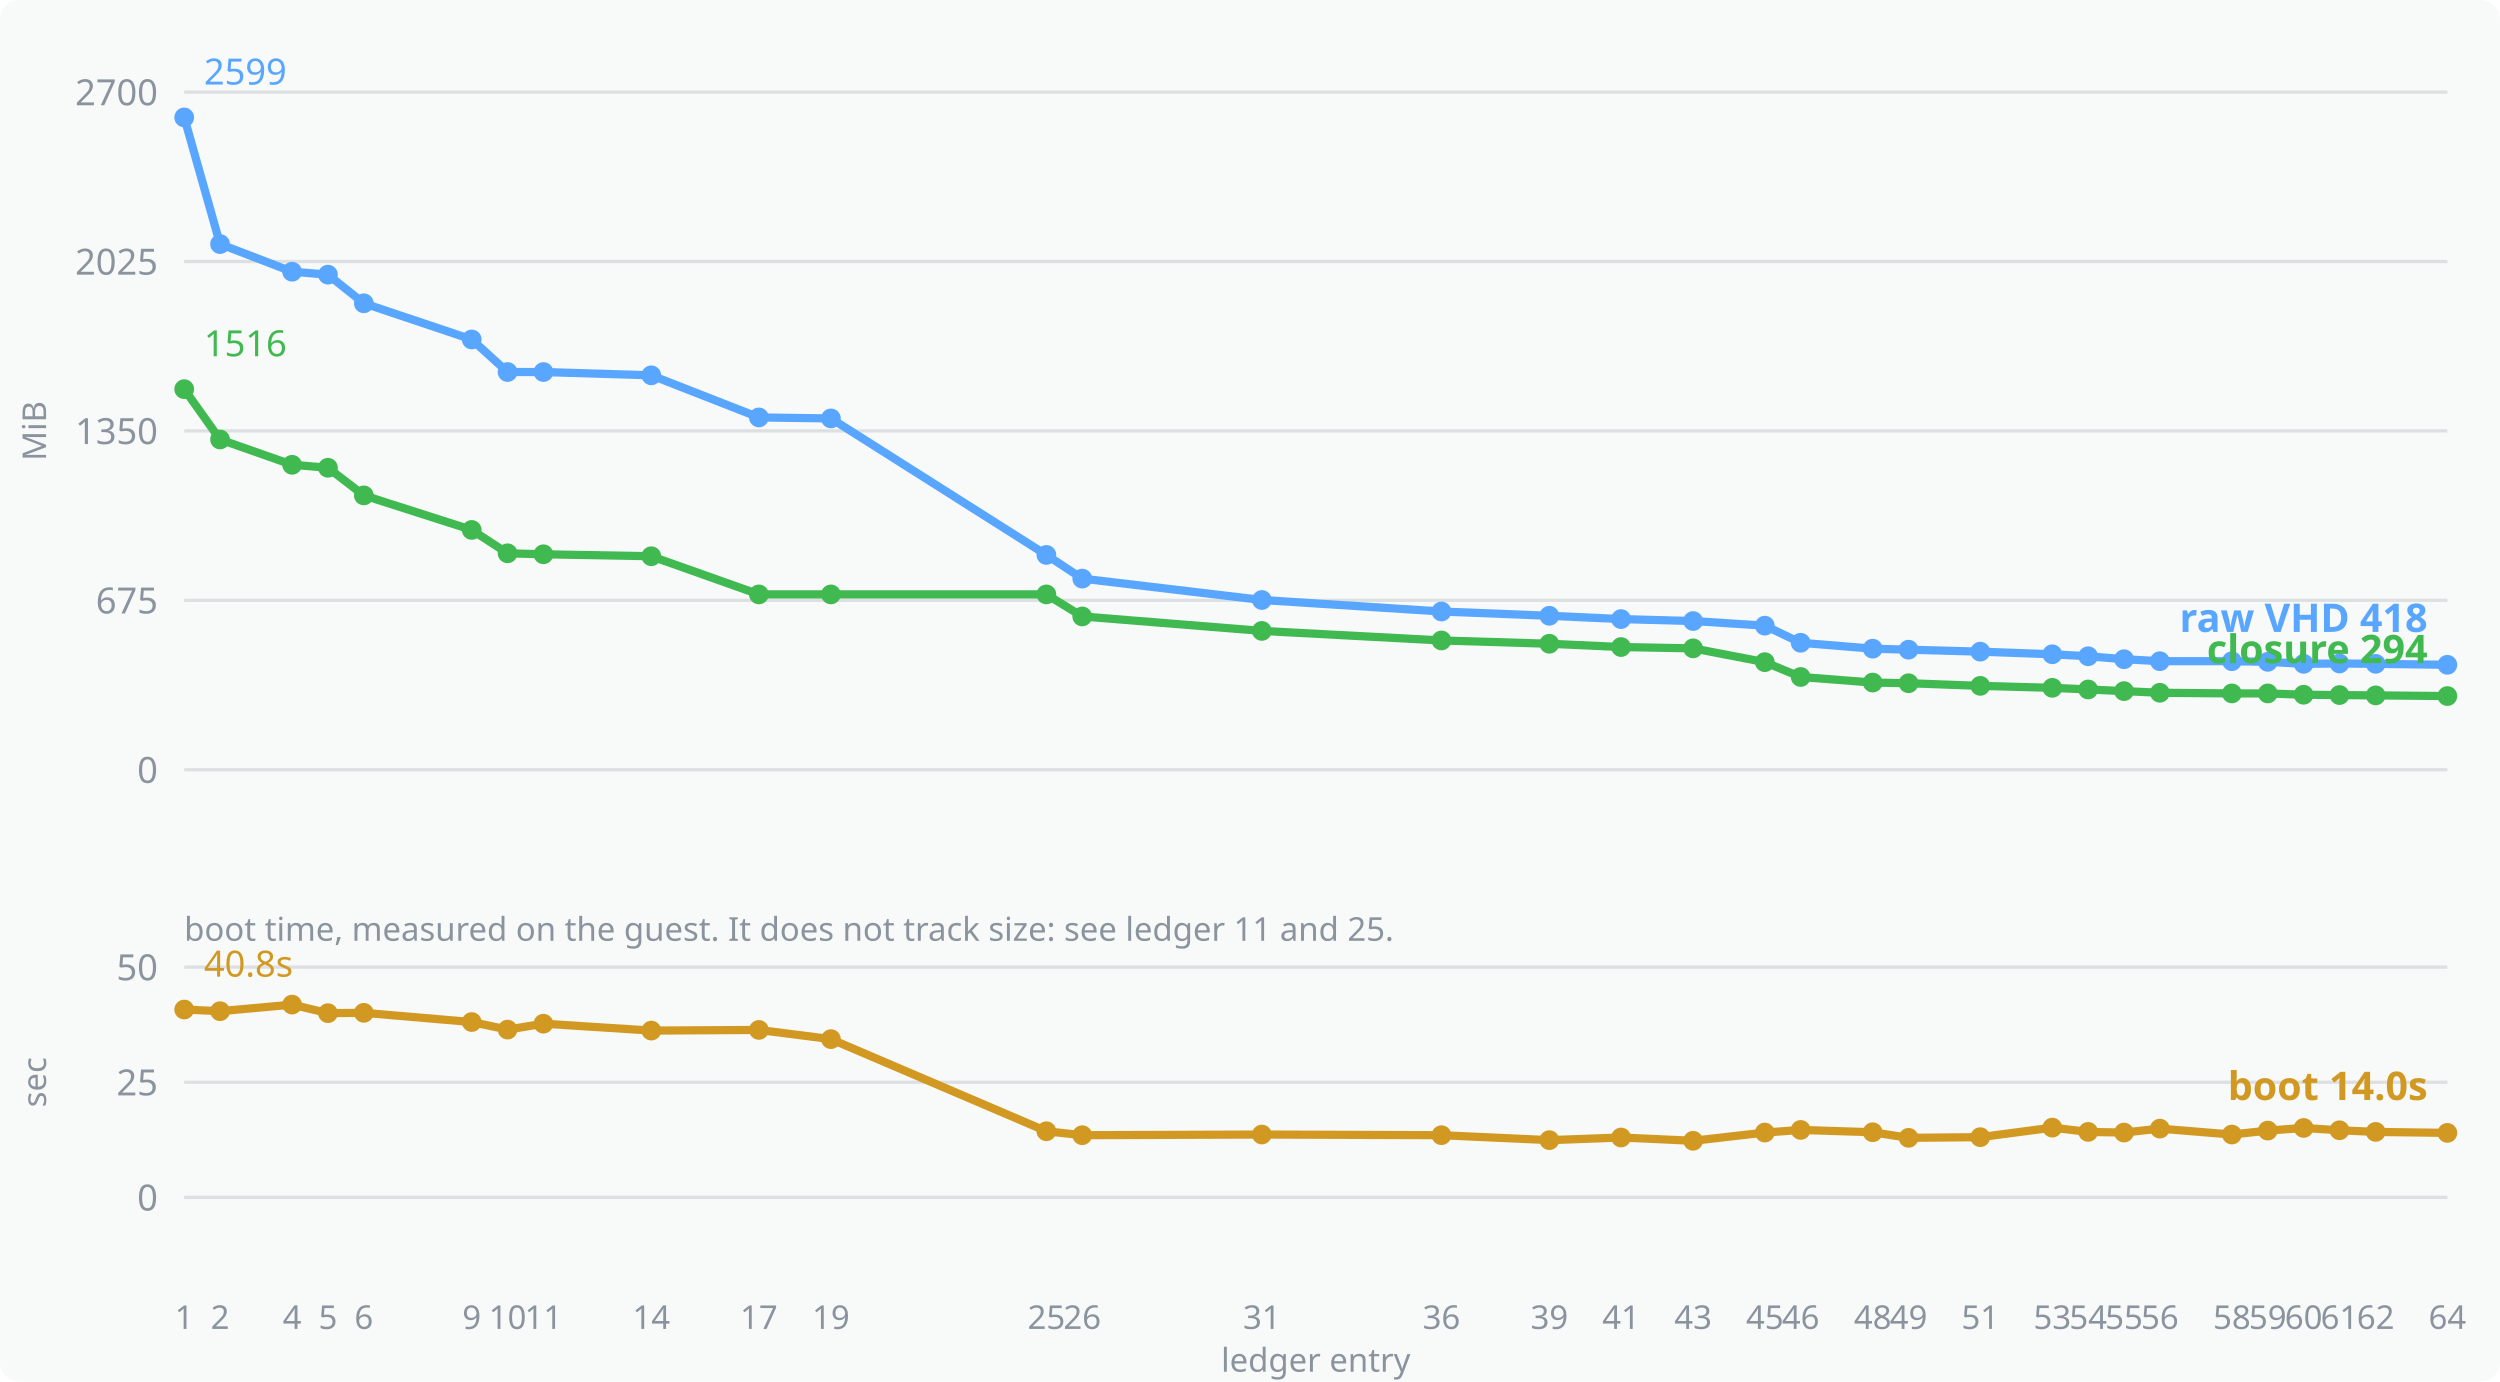
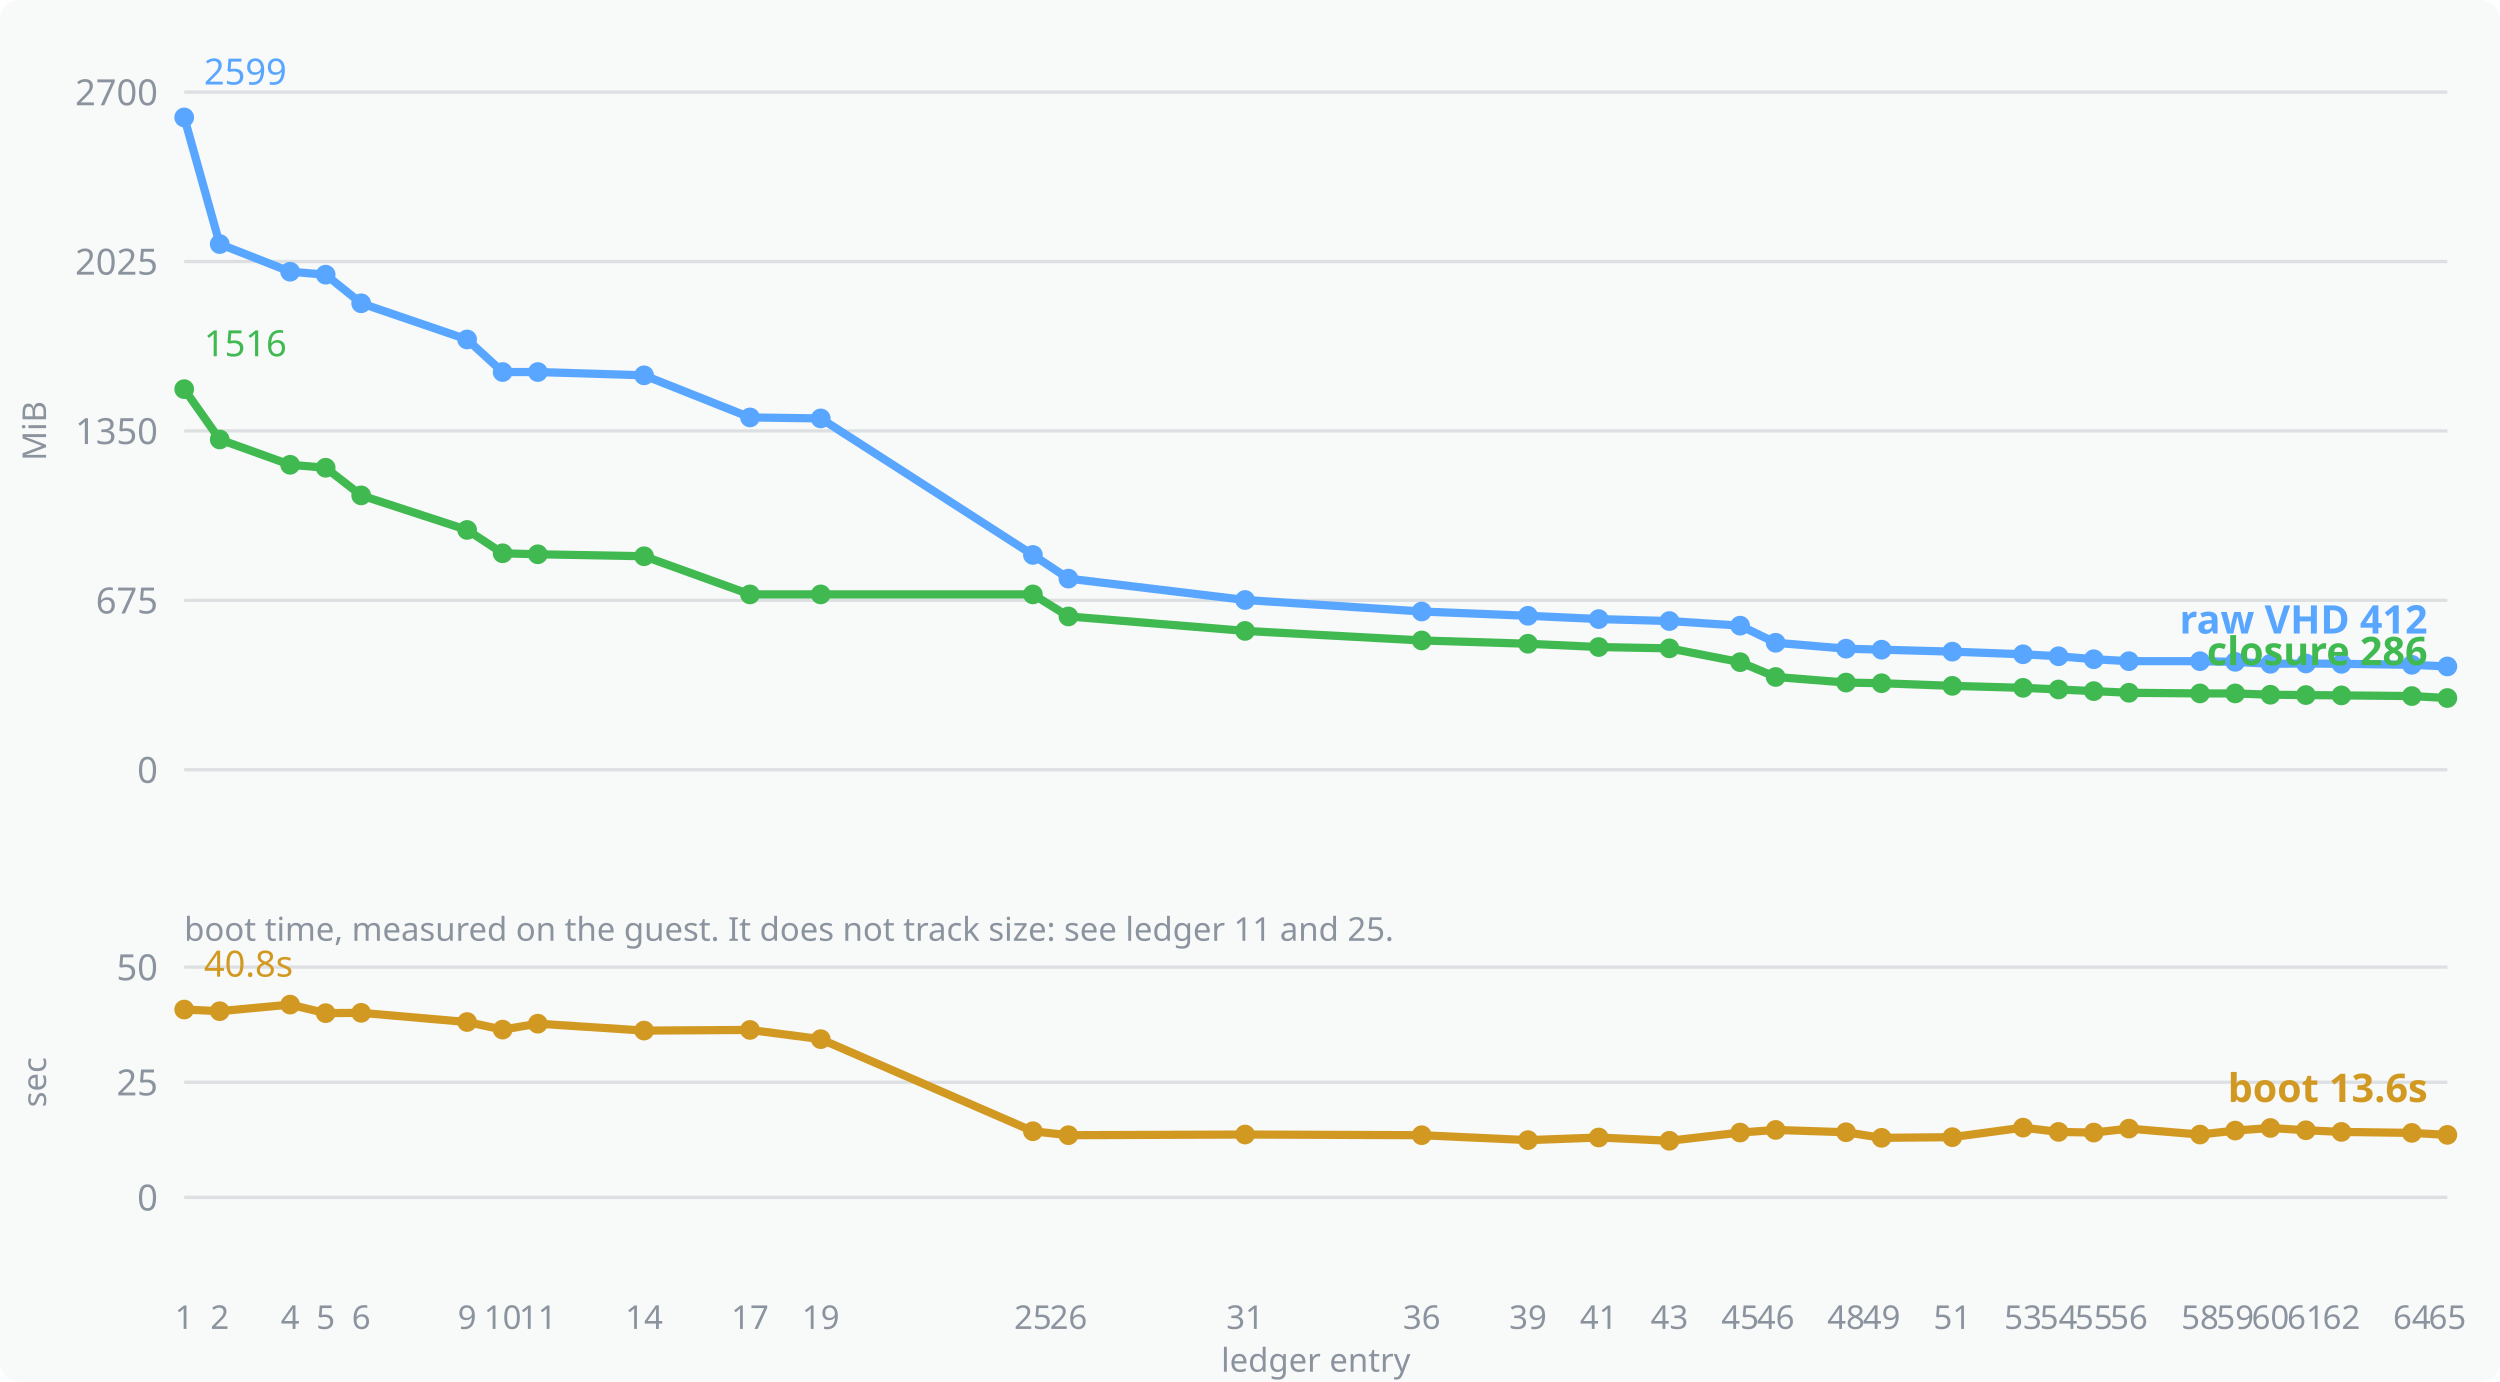
<svg xmlns="http://www.w3.org/2000/svg" viewBox="0 0 760 420" width="760" height="420" font-family="ui-sans-serif,system-ui,sans-serif">
  <rect width="760" height="420" fill="#8b949e" opacity="0.06" rx="6" />
  <line x1="56" y1="234.0" x2="744" y2="234.0" stroke="#8b949e40" stroke-width="1" />
  <text x="48" y="238.0" fill="#8b949e" font-size="11" text-anchor="end">0</text>
  <line x1="56" y1="182.5" x2="744" y2="182.5" stroke="#8b949e40" stroke-width="1" />
  <text x="48" y="186.5" fill="#8b949e" font-size="11" text-anchor="end">675</text>
  <line x1="56" y1="131.0" x2="744" y2="131.0" stroke="#8b949e40" stroke-width="1" />
  <text x="48" y="135.0" fill="#8b949e" font-size="11" text-anchor="end">1350</text>
  <line x1="56" y1="79.5" x2="744" y2="79.5" stroke="#8b949e40" stroke-width="1" />
  <text x="48" y="83.5" fill="#8b949e" font-size="11" text-anchor="end">2025</text>
  <line x1="56" y1="28.0" x2="744" y2="28.0" stroke="#8b949e40" stroke-width="1" />
  <text x="48" y="32.0" fill="#8b949e" font-size="11" text-anchor="end">2700</text>
  <text x="14" y="131.0" fill="#8b949e" font-size="10" text-anchor="middle" transform="rotate(-90 14 131.0)">MiB</text>
  <line x1="56" y1="364.0" x2="744" y2="364.0" stroke="#8b949e40" stroke-width="1" />
  <text x="48" y="368.0" fill="#8b949e" font-size="11" text-anchor="end">0</text>
  <line x1="56" y1="329.0" x2="744" y2="329.0" stroke="#8b949e40" stroke-width="1" />
  <text x="48" y="333.0" fill="#8b949e" font-size="11" text-anchor="end">25</text>
  <line x1="56" y1="294.0" x2="744" y2="294.0" stroke="#8b949e40" stroke-width="1" />
  <text x="48" y="298.0" fill="#8b949e" font-size="11" text-anchor="end">50</text>
  <text x="14" y="329.0" fill="#8b949e" font-size="10" text-anchor="middle" transform="rotate(-90 14 329.0)">sec</text>
  <text x="56" y="286" fill="#8b949e" font-size="10">boot time, measured on the guest. It does not track size: see ledger 11 and 25.</text>
  <text x="56.0" y="404" fill="#8b949e" font-size="10" text-anchor="middle">1</text>
-   <text x="66.9" y="404" fill="#8b949e" font-size="10" text-anchor="middle">2</text>
-   <text x="88.8" y="404" fill="#8b949e" font-size="10" text-anchor="middle">4</text>
-   <text x="99.7" y="404" fill="#8b949e" font-size="10" text-anchor="middle">5</text>
-   <text x="110.6" y="404" fill="#8b949e" font-size="10" text-anchor="middle">6</text>
-   <text x="143.4" y="404" fill="#8b949e" font-size="10" text-anchor="middle">9</text>
-   <text x="154.3" y="404" fill="#8b949e" font-size="10" text-anchor="middle">10</text>
-   <text x="165.2" y="404" fill="#8b949e" font-size="10" text-anchor="middle">11</text>
-   <text x="198.0" y="404" fill="#8b949e" font-size="10" text-anchor="middle">14</text>
-   <text x="230.7" y="404" fill="#8b949e" font-size="10" text-anchor="middle">17</text>
-   <text x="252.6" y="404" fill="#8b949e" font-size="10" text-anchor="middle">19</text>
-   <text x="318.1" y="404" fill="#8b949e" font-size="10" text-anchor="middle">25</text>
-   <text x="329.0" y="404" fill="#8b949e" font-size="10" text-anchor="middle">26</text>
-   <text x="383.6" y="404" fill="#8b949e" font-size="10" text-anchor="middle">31</text>
-   <text x="438.2" y="404" fill="#8b949e" font-size="10" text-anchor="middle">36</text>
-   <text x="471.0" y="404" fill="#8b949e" font-size="10" text-anchor="middle">39</text>
-   <text x="492.8" y="404" fill="#8b949e" font-size="10" text-anchor="middle">41</text>
-   <text x="514.7" y="404" fill="#8b949e" font-size="10" text-anchor="middle">43</text>
-   <text x="536.5" y="404" fill="#8b949e" font-size="10" text-anchor="middle">45</text>
-   <text x="547.4" y="404" fill="#8b949e" font-size="10" text-anchor="middle">46</text>
-   <text x="569.3" y="404" fill="#8b949e" font-size="10" text-anchor="middle">48</text>
-   <text x="580.2" y="404" fill="#8b949e" font-size="10" text-anchor="middle">49</text>
-   <text x="602.0" y="404" fill="#8b949e" font-size="10" text-anchor="middle">51</text>
-   <text x="623.9" y="404" fill="#8b949e" font-size="10" text-anchor="middle">53</text>
-   <text x="634.8" y="404" fill="#8b949e" font-size="10" text-anchor="middle">54</text>
-   <text x="645.7" y="404" fill="#8b949e" font-size="10" text-anchor="middle">55</text>
-   <text x="656.6" y="404" fill="#8b949e" font-size="10" text-anchor="middle">56</text>
-   <text x="678.5" y="404" fill="#8b949e" font-size="10" text-anchor="middle">58</text>
-   <text x="689.4" y="404" fill="#8b949e" font-size="10" text-anchor="middle">59</text>
-   <text x="700.3" y="404" fill="#8b949e" font-size="10" text-anchor="middle">60</text>
-   <text x="711.2" y="404" fill="#8b949e" font-size="10" text-anchor="middle">61</text>
-   <text x="722.2" y="404" fill="#8b949e" font-size="10" text-anchor="middle">62</text>
-   <text x="744.0" y="404" fill="#8b949e" font-size="10" text-anchor="middle">64</text>
+   <text x="66.8" y="404" fill="#8b949e" font-size="10" text-anchor="middle">2</text>
+   <text x="88.2" y="404" fill="#8b949e" font-size="10" text-anchor="middle">4</text>
+   <text x="99.0" y="404" fill="#8b949e" font-size="10" text-anchor="middle">5</text>
+   <text x="109.8" y="404" fill="#8b949e" font-size="10" text-anchor="middle">6</text>
+   <text x="142.0" y="404" fill="#8b949e" font-size="10" text-anchor="middle">9</text>
+   <text x="152.8" y="404" fill="#8b949e" font-size="10" text-anchor="middle">10</text>
+   <text x="163.5" y="404" fill="#8b949e" font-size="10" text-anchor="middle">11</text>
+   <text x="195.8" y="404" fill="#8b949e" font-size="10" text-anchor="middle">14</text>
+   <text x="228.0" y="404" fill="#8b949e" font-size="10" text-anchor="middle">17</text>
+   <text x="249.5" y="404" fill="#8b949e" font-size="10" text-anchor="middle">19</text>
+   <text x="314.0" y="404" fill="#8b949e" font-size="10" text-anchor="middle">25</text>
+   <text x="324.8" y="404" fill="#8b949e" font-size="10" text-anchor="middle">26</text>
+   <text x="378.5" y="404" fill="#8b949e" font-size="10" text-anchor="middle">31</text>
+   <text x="432.2" y="404" fill="#8b949e" font-size="10" text-anchor="middle">36</text>
+   <text x="464.5" y="404" fill="#8b949e" font-size="10" text-anchor="middle">39</text>
+   <text x="486.0" y="404" fill="#8b949e" font-size="10" text-anchor="middle">41</text>
+   <text x="507.5" y="404" fill="#8b949e" font-size="10" text-anchor="middle">43</text>
+   <text x="529.0" y="404" fill="#8b949e" font-size="10" text-anchor="middle">45</text>
+   <text x="539.8" y="404" fill="#8b949e" font-size="10" text-anchor="middle">46</text>
+   <text x="561.2" y="404" fill="#8b949e" font-size="10" text-anchor="middle">48</text>
+   <text x="572.0" y="404" fill="#8b949e" font-size="10" text-anchor="middle">49</text>
+   <text x="593.5" y="404" fill="#8b949e" font-size="10" text-anchor="middle">51</text>
+   <text x="615.0" y="404" fill="#8b949e" font-size="10" text-anchor="middle">53</text>
+   <text x="625.8" y="404" fill="#8b949e" font-size="10" text-anchor="middle">54</text>
+   <text x="636.5" y="404" fill="#8b949e" font-size="10" text-anchor="middle">55</text>
+   <text x="647.2" y="404" fill="#8b949e" font-size="10" text-anchor="middle">56</text>
+   <text x="668.8" y="404" fill="#8b949e" font-size="10" text-anchor="middle">58</text>
+   <text x="679.5" y="404" fill="#8b949e" font-size="10" text-anchor="middle">59</text>
+   <text x="690.2" y="404" fill="#8b949e" font-size="10" text-anchor="middle">60</text>
+   <text x="701.0" y="404" fill="#8b949e" font-size="10" text-anchor="middle">61</text>
+   <text x="711.8" y="404" fill="#8b949e" font-size="10" text-anchor="middle">62</text>
+   <text x="733.2" y="404" fill="#8b949e" font-size="10" text-anchor="middle">64</text>
+   <text x="744.0" y="404" fill="#8b949e" font-size="10" text-anchor="middle">65</text>
  <text x="400.0" y="417" fill="#8b949e" font-size="10" text-anchor="middle">ledger entry</text>
-   <path d="M56.0,35.7 L66.9,74.2 L88.8,82.6 L99.7,83.5 L110.6,92.2 L143.4,103.2 L154.3,113.1 L165.2,113.1 L198.0,114.1 L230.7,126.9 L252.6,127.2 L318.1,168.7 L329.0,175.9 L383.6,182.4 L438.2,185.9 L471.0,187.2 L492.8,188.2 L514.7,188.8 L536.5,190.2 L547.4,195.4 L569.3,197.2 L580.2,197.5 L602.0,198.1 L623.9,198.9 L634.8,199.5 L645.7,200.4 L656.6,201.0 L678.5,201.0 L689.4,201.2 L700.3,201.8 L711.2,201.7 L722.2,201.8 L744.0,202.1" fill="none" stroke="#58a6ff" stroke-width="2.5" stroke-linejoin="round" stroke-linecap="round" />
+   <path d="M56.0,35.7 L66.8,74.2 L88.2,82.6 L99.0,83.5 L109.8,92.2 L142.0,103.2 L152.8,113.1 L163.5,113.1 L195.8,114.1 L228.0,126.9 L249.5,127.2 L314.0,168.7 L324.8,175.9 L378.5,182.4 L432.2,185.9 L464.5,187.2 L486.0,188.2 L507.5,188.8 L529.0,190.2 L539.8,195.4 L561.2,197.2 L572.0,197.5 L593.5,198.1 L615.0,198.9 L625.8,199.5 L636.5,200.4 L647.2,201.0 L668.8,201.0 L679.5,201.2 L690.2,201.8 L701.0,201.7 L711.8,201.8 L733.2,202.1 L744.0,202.6" fill="none" stroke="#58a6ff" stroke-width="2.5" stroke-linejoin="round" stroke-linecap="round" />
  <circle cx="56.0" cy="35.7" r="3" fill="#58a6ff" />
-   <circle cx="66.9" cy="74.2" r="3" fill="#58a6ff" />
-   <circle cx="88.8" cy="82.6" r="3" fill="#58a6ff" />
-   <circle cx="99.7" cy="83.5" r="3" fill="#58a6ff" />
-   <circle cx="110.6" cy="92.2" r="3" fill="#58a6ff" />
-   <circle cx="143.4" cy="103.2" r="3" fill="#58a6ff" />
-   <circle cx="154.3" cy="113.1" r="3" fill="#58a6ff" />
-   <circle cx="165.2" cy="113.1" r="3" fill="#58a6ff" />
-   <circle cx="198.0" cy="114.1" r="3" fill="#58a6ff" />
-   <circle cx="230.7" cy="126.9" r="3" fill="#58a6ff" />
-   <circle cx="252.6" cy="127.2" r="3" fill="#58a6ff" />
-   <circle cx="318.1" cy="168.7" r="3" fill="#58a6ff" />
-   <circle cx="329.0" cy="175.9" r="3" fill="#58a6ff" />
-   <circle cx="383.6" cy="182.4" r="3" fill="#58a6ff" />
-   <circle cx="438.2" cy="185.9" r="3" fill="#58a6ff" />
-   <circle cx="471.0" cy="187.2" r="3" fill="#58a6ff" />
-   <circle cx="492.8" cy="188.2" r="3" fill="#58a6ff" />
-   <circle cx="514.7" cy="188.8" r="3" fill="#58a6ff" />
-   <circle cx="536.5" cy="190.2" r="3" fill="#58a6ff" />
-   <circle cx="547.4" cy="195.4" r="3" fill="#58a6ff" />
-   <circle cx="569.3" cy="197.2" r="3" fill="#58a6ff" />
-   <circle cx="580.2" cy="197.5" r="3" fill="#58a6ff" />
-   <circle cx="602.0" cy="198.1" r="3" fill="#58a6ff" />
-   <circle cx="623.9" cy="198.9" r="3" fill="#58a6ff" />
-   <circle cx="634.8" cy="199.5" r="3" fill="#58a6ff" />
-   <circle cx="645.7" cy="200.4" r="3" fill="#58a6ff" />
-   <circle cx="656.6" cy="201.0" r="3" fill="#58a6ff" />
-   <circle cx="678.5" cy="201.0" r="3" fill="#58a6ff" />
-   <circle cx="689.4" cy="201.2" r="3" fill="#58a6ff" />
-   <circle cx="700.3" cy="201.8" r="3" fill="#58a6ff" />
-   <circle cx="711.2" cy="201.7" r="3" fill="#58a6ff" />
-   <circle cx="722.2" cy="201.8" r="3" fill="#58a6ff" />
-   <circle cx="744.0" cy="202.1" r="3" fill="#58a6ff" />
-   <path d="M56.0,118.3 L66.9,133.6 L88.8,141.3 L99.7,142.2 L110.6,150.6 L143.4,161.1 L154.3,168.2 L165.2,168.5 L198.0,169.1 L230.7,180.7 L252.6,180.7 L318.1,180.7 L329.0,187.4 L383.6,191.8 L438.2,194.7 L471.0,195.7 L492.8,196.7 L514.7,197.1 L536.5,201.3 L547.4,205.8 L569.3,207.5 L580.2,207.7 L602.0,208.5 L623.9,209.1 L634.8,209.6 L645.7,210.1 L656.6,210.6 L678.5,210.8 L689.4,210.8 L700.3,211.2 L711.2,211.3 L722.2,211.4 L744.0,211.6" fill="none" stroke="#3fb950" stroke-width="2.5" stroke-linejoin="round" stroke-linecap="round" />
+   <circle cx="66.8" cy="74.2" r="3" fill="#58a6ff" />
+   <circle cx="88.2" cy="82.6" r="3" fill="#58a6ff" />
+   <circle cx="99.0" cy="83.5" r="3" fill="#58a6ff" />
+   <circle cx="109.8" cy="92.2" r="3" fill="#58a6ff" />
+   <circle cx="142.0" cy="103.2" r="3" fill="#58a6ff" />
+   <circle cx="152.8" cy="113.1" r="3" fill="#58a6ff" />
+   <circle cx="163.5" cy="113.1" r="3" fill="#58a6ff" />
+   <circle cx="195.8" cy="114.1" r="3" fill="#58a6ff" />
+   <circle cx="228.0" cy="126.9" r="3" fill="#58a6ff" />
+   <circle cx="249.5" cy="127.2" r="3" fill="#58a6ff" />
+   <circle cx="314.0" cy="168.7" r="3" fill="#58a6ff" />
+   <circle cx="324.8" cy="175.9" r="3" fill="#58a6ff" />
+   <circle cx="378.5" cy="182.4" r="3" fill="#58a6ff" />
+   <circle cx="432.2" cy="185.9" r="3" fill="#58a6ff" />
+   <circle cx="464.5" cy="187.2" r="3" fill="#58a6ff" />
+   <circle cx="486.0" cy="188.2" r="3" fill="#58a6ff" />
+   <circle cx="507.5" cy="188.8" r="3" fill="#58a6ff" />
+   <circle cx="529.0" cy="190.2" r="3" fill="#58a6ff" />
+   <circle cx="539.8" cy="195.4" r="3" fill="#58a6ff" />
+   <circle cx="561.2" cy="197.2" r="3" fill="#58a6ff" />
+   <circle cx="572.0" cy="197.5" r="3" fill="#58a6ff" />
+   <circle cx="593.5" cy="198.1" r="3" fill="#58a6ff" />
+   <circle cx="615.0" cy="198.9" r="3" fill="#58a6ff" />
+   <circle cx="625.8" cy="199.5" r="3" fill="#58a6ff" />
+   <circle cx="636.5" cy="200.4" r="3" fill="#58a6ff" />
+   <circle cx="647.2" cy="201.0" r="3" fill="#58a6ff" />
+   <circle cx="668.8" cy="201.0" r="3" fill="#58a6ff" />
+   <circle cx="679.5" cy="201.2" r="3" fill="#58a6ff" />
+   <circle cx="690.2" cy="201.8" r="3" fill="#58a6ff" />
+   <circle cx="701.0" cy="201.7" r="3" fill="#58a6ff" />
+   <circle cx="711.8" cy="201.8" r="3" fill="#58a6ff" />
+   <circle cx="733.2" cy="202.1" r="3" fill="#58a6ff" />
+   <circle cx="744.0" cy="202.6" r="3" fill="#58a6ff" />
+   <path d="M56.0,118.3 L66.8,133.6 L88.2,141.3 L99.0,142.2 L109.8,150.6 L142.0,161.1 L152.8,168.2 L163.5,168.5 L195.8,169.1 L228.0,180.7 L249.5,180.7 L314.0,180.7 L324.8,187.4 L378.5,191.8 L432.2,194.7 L464.5,195.7 L486.0,196.7 L507.5,197.1 L529.0,201.3 L539.8,205.8 L561.2,207.5 L572.0,207.7 L593.5,208.5 L615.0,209.1 L625.8,209.6 L636.5,210.1 L647.2,210.6 L668.8,210.8 L679.5,210.8 L690.2,211.2 L701.0,211.3 L711.8,211.4 L733.2,211.6 L744.0,212.2" fill="none" stroke="#3fb950" stroke-width="2.5" stroke-linejoin="round" stroke-linecap="round" />
  <circle cx="56.0" cy="118.3" r="3" fill="#3fb950" />
-   <circle cx="66.9" cy="133.6" r="3" fill="#3fb950" />
-   <circle cx="88.8" cy="141.3" r="3" fill="#3fb950" />
-   <circle cx="99.7" cy="142.2" r="3" fill="#3fb950" />
-   <circle cx="110.6" cy="150.6" r="3" fill="#3fb950" />
-   <circle cx="143.4" cy="161.1" r="3" fill="#3fb950" />
-   <circle cx="154.3" cy="168.2" r="3" fill="#3fb950" />
-   <circle cx="165.2" cy="168.5" r="3" fill="#3fb950" />
-   <circle cx="198.0" cy="169.1" r="3" fill="#3fb950" />
-   <circle cx="230.7" cy="180.7" r="3" fill="#3fb950" />
-   <circle cx="252.6" cy="180.7" r="3" fill="#3fb950" />
-   <circle cx="318.1" cy="180.7" r="3" fill="#3fb950" />
-   <circle cx="329.0" cy="187.4" r="3" fill="#3fb950" />
-   <circle cx="383.6" cy="191.8" r="3" fill="#3fb950" />
-   <circle cx="438.2" cy="194.7" r="3" fill="#3fb950" />
-   <circle cx="471.0" cy="195.7" r="3" fill="#3fb950" />
-   <circle cx="492.8" cy="196.7" r="3" fill="#3fb950" />
-   <circle cx="514.7" cy="197.1" r="3" fill="#3fb950" />
-   <circle cx="536.5" cy="201.3" r="3" fill="#3fb950" />
-   <circle cx="547.4" cy="205.8" r="3" fill="#3fb950" />
-   <circle cx="569.3" cy="207.5" r="3" fill="#3fb950" />
-   <circle cx="580.2" cy="207.7" r="3" fill="#3fb950" />
-   <circle cx="602.0" cy="208.5" r="3" fill="#3fb950" />
-   <circle cx="623.9" cy="209.1" r="3" fill="#3fb950" />
-   <circle cx="634.8" cy="209.6" r="3" fill="#3fb950" />
-   <circle cx="645.7" cy="210.1" r="3" fill="#3fb950" />
-   <circle cx="656.6" cy="210.6" r="3" fill="#3fb950" />
-   <circle cx="678.5" cy="210.8" r="3" fill="#3fb950" />
-   <circle cx="689.4" cy="210.8" r="3" fill="#3fb950" />
-   <circle cx="700.3" cy="211.2" r="3" fill="#3fb950" />
-   <circle cx="711.2" cy="211.3" r="3" fill="#3fb950" />
-   <circle cx="722.2" cy="211.4" r="3" fill="#3fb950" />
-   <circle cx="744.0" cy="211.6" r="3" fill="#3fb950" />
-   <path d="M56.0,306.9 L66.9,307.4 L88.8,305.4 L99.7,308.0 L110.6,307.9 L143.4,310.7 L154.3,313.0 L165.2,311.2 L198.0,313.3 L230.7,313.1 L252.6,315.9 L318.1,343.9 L329.0,345.1 L383.6,344.9 L438.2,345.1 L471.0,346.6 L492.8,345.8 L514.7,346.8 L536.5,344.3 L547.4,343.5 L569.3,344.2 L580.2,345.9 L602.0,345.7 L623.9,342.8 L634.8,344.1 L645.7,344.3 L656.6,343.1 L678.5,344.9 L689.4,343.7 L700.3,342.9 L711.2,343.6 L722.2,344.1 L744.0,344.4" fill="none" stroke="#d29922" stroke-width="2.5" stroke-linejoin="round" stroke-linecap="round" />
+   <circle cx="66.8" cy="133.6" r="3" fill="#3fb950" />
+   <circle cx="88.2" cy="141.3" r="3" fill="#3fb950" />
+   <circle cx="99.0" cy="142.2" r="3" fill="#3fb950" />
+   <circle cx="109.8" cy="150.6" r="3" fill="#3fb950" />
+   <circle cx="142.0" cy="161.1" r="3" fill="#3fb950" />
+   <circle cx="152.8" cy="168.2" r="3" fill="#3fb950" />
+   <circle cx="163.5" cy="168.5" r="3" fill="#3fb950" />
+   <circle cx="195.8" cy="169.1" r="3" fill="#3fb950" />
+   <circle cx="228.0" cy="180.7" r="3" fill="#3fb950" />
+   <circle cx="249.5" cy="180.7" r="3" fill="#3fb950" />
+   <circle cx="314.0" cy="180.7" r="3" fill="#3fb950" />
+   <circle cx="324.8" cy="187.4" r="3" fill="#3fb950" />
+   <circle cx="378.5" cy="191.8" r="3" fill="#3fb950" />
+   <circle cx="432.2" cy="194.7" r="3" fill="#3fb950" />
+   <circle cx="464.5" cy="195.7" r="3" fill="#3fb950" />
+   <circle cx="486.0" cy="196.7" r="3" fill="#3fb950" />
+   <circle cx="507.5" cy="197.1" r="3" fill="#3fb950" />
+   <circle cx="529.0" cy="201.3" r="3" fill="#3fb950" />
+   <circle cx="539.8" cy="205.8" r="3" fill="#3fb950" />
+   <circle cx="561.2" cy="207.5" r="3" fill="#3fb950" />
+   <circle cx="572.0" cy="207.7" r="3" fill="#3fb950" />
+   <circle cx="593.5" cy="208.5" r="3" fill="#3fb950" />
+   <circle cx="615.0" cy="209.1" r="3" fill="#3fb950" />
+   <circle cx="625.8" cy="209.6" r="3" fill="#3fb950" />
+   <circle cx="636.5" cy="210.1" r="3" fill="#3fb950" />
+   <circle cx="647.2" cy="210.6" r="3" fill="#3fb950" />
+   <circle cx="668.8" cy="210.8" r="3" fill="#3fb950" />
+   <circle cx="679.5" cy="210.8" r="3" fill="#3fb950" />
+   <circle cx="690.2" cy="211.2" r="3" fill="#3fb950" />
+   <circle cx="701.0" cy="211.3" r="3" fill="#3fb950" />
+   <circle cx="711.8" cy="211.4" r="3" fill="#3fb950" />
+   <circle cx="733.2" cy="211.6" r="3" fill="#3fb950" />
+   <circle cx="744.0" cy="212.2" r="3" fill="#3fb950" />
+   <path d="M56.0,306.9 L66.8,307.4 L88.2,305.4 L99.0,308.0 L109.8,307.9 L142.0,310.7 L152.8,313.0 L163.5,311.2 L195.8,313.3 L228.0,313.1 L249.5,315.9 L314.0,343.9 L324.8,345.1 L378.5,344.9 L432.2,345.1 L464.5,346.6 L486.0,345.8 L507.5,346.8 L529.0,344.3 L539.8,343.5 L561.2,344.2 L572.0,345.9 L593.5,345.7 L615.0,342.8 L625.8,344.1 L636.5,344.3 L647.2,343.1 L668.8,344.9 L679.5,343.7 L690.2,342.9 L701.0,343.6 L711.8,344.1 L733.2,344.4 L744.0,345.0" fill="none" stroke="#d29922" stroke-width="2.5" stroke-linejoin="round" stroke-linecap="round" />
  <circle cx="56.0" cy="306.9" r="3" fill="#d29922" />
-   <circle cx="66.9" cy="307.4" r="3" fill="#d29922" />
-   <circle cx="88.8" cy="305.4" r="3" fill="#d29922" />
-   <circle cx="99.7" cy="308.0" r="3" fill="#d29922" />
-   <circle cx="110.6" cy="307.9" r="3" fill="#d29922" />
-   <circle cx="143.4" cy="310.7" r="3" fill="#d29922" />
-   <circle cx="154.3" cy="313.0" r="3" fill="#d29922" />
-   <circle cx="165.2" cy="311.2" r="3" fill="#d29922" />
-   <circle cx="198.0" cy="313.3" r="3" fill="#d29922" />
-   <circle cx="230.7" cy="313.1" r="3" fill="#d29922" />
-   <circle cx="252.6" cy="315.9" r="3" fill="#d29922" />
-   <circle cx="318.1" cy="343.9" r="3" fill="#d29922" />
-   <circle cx="329.0" cy="345.1" r="3" fill="#d29922" />
-   <circle cx="383.6" cy="344.9" r="3" fill="#d29922" />
-   <circle cx="438.2" cy="345.1" r="3" fill="#d29922" />
-   <circle cx="471.0" cy="346.6" r="3" fill="#d29922" />
-   <circle cx="492.8" cy="345.8" r="3" fill="#d29922" />
-   <circle cx="514.7" cy="346.8" r="3" fill="#d29922" />
-   <circle cx="536.5" cy="344.3" r="3" fill="#d29922" />
-   <circle cx="547.4" cy="343.5" r="3" fill="#d29922" />
-   <circle cx="569.3" cy="344.2" r="3" fill="#d29922" />
-   <circle cx="580.2" cy="345.9" r="3" fill="#d29922" />
-   <circle cx="602.0" cy="345.7" r="3" fill="#d29922" />
-   <circle cx="623.9" cy="342.8" r="3" fill="#d29922" />
-   <circle cx="634.8" cy="344.1" r="3" fill="#d29922" />
-   <circle cx="645.7" cy="344.3" r="3" fill="#d29922" />
-   <circle cx="656.6" cy="343.1" r="3" fill="#d29922" />
-   <circle cx="678.5" cy="344.9" r="3" fill="#d29922" />
-   <circle cx="689.4" cy="343.7" r="3" fill="#d29922" />
-   <circle cx="700.3" cy="342.9" r="3" fill="#d29922" />
-   <circle cx="711.2" cy="343.6" r="3" fill="#d29922" />
-   <circle cx="722.2" cy="344.1" r="3" fill="#d29922" />
-   <circle cx="744.0" cy="344.4" r="3" fill="#d29922" />
-   <text x="738.0" y="192.1" fill="#58a6ff" font-size="12" font-weight="600" text-anchor="end">raw VHD 418</text>
+   <circle cx="66.8" cy="307.4" r="3" fill="#d29922" />
+   <circle cx="88.2" cy="305.4" r="3" fill="#d29922" />
+   <circle cx="99.0" cy="308.0" r="3" fill="#d29922" />
+   <circle cx="109.8" cy="307.9" r="3" fill="#d29922" />
+   <circle cx="142.0" cy="310.7" r="3" fill="#d29922" />
+   <circle cx="152.8" cy="313.0" r="3" fill="#d29922" />
+   <circle cx="163.5" cy="311.2" r="3" fill="#d29922" />
+   <circle cx="195.8" cy="313.3" r="3" fill="#d29922" />
+   <circle cx="228.0" cy="313.1" r="3" fill="#d29922" />
+   <circle cx="249.5" cy="315.9" r="3" fill="#d29922" />
+   <circle cx="314.0" cy="343.9" r="3" fill="#d29922" />
+   <circle cx="324.8" cy="345.1" r="3" fill="#d29922" />
+   <circle cx="378.5" cy="344.9" r="3" fill="#d29922" />
+   <circle cx="432.2" cy="345.1" r="3" fill="#d29922" />
+   <circle cx="464.5" cy="346.6" r="3" fill="#d29922" />
+   <circle cx="486.0" cy="345.8" r="3" fill="#d29922" />
+   <circle cx="507.5" cy="346.8" r="3" fill="#d29922" />
+   <circle cx="529.0" cy="344.3" r="3" fill="#d29922" />
+   <circle cx="539.8" cy="343.5" r="3" fill="#d29922" />
+   <circle cx="561.2" cy="344.2" r="3" fill="#d29922" />
+   <circle cx="572.0" cy="345.9" r="3" fill="#d29922" />
+   <circle cx="593.5" cy="345.7" r="3" fill="#d29922" />
+   <circle cx="615.0" cy="342.8" r="3" fill="#d29922" />
+   <circle cx="625.8" cy="344.1" r="3" fill="#d29922" />
+   <circle cx="636.5" cy="344.3" r="3" fill="#d29922" />
+   <circle cx="647.2" cy="343.1" r="3" fill="#d29922" />
+   <circle cx="668.8" cy="344.9" r="3" fill="#d29922" />
+   <circle cx="679.5" cy="343.7" r="3" fill="#d29922" />
+   <circle cx="690.2" cy="342.9" r="3" fill="#d29922" />
+   <circle cx="701.0" cy="343.6" r="3" fill="#d29922" />
+   <circle cx="711.8" cy="344.1" r="3" fill="#d29922" />
+   <circle cx="733.2" cy="344.4" r="3" fill="#d29922" />
+   <circle cx="744.0" cy="345.0" r="3" fill="#d29922" />
+   <text x="738.0" y="192.6" fill="#58a6ff" font-size="12" font-weight="600" text-anchor="end">raw VHD 412</text>
  <text x="62.0" y="25.7" fill="#58a6ff" font-size="11" text-anchor="start">2599</text>
-   <text x="738.0" y="201.6" fill="#3fb950" font-size="12" font-weight="600" text-anchor="end">closure 294</text>
+   <text x="738.0" y="202.2" fill="#3fb950" font-size="12" font-weight="600" text-anchor="end">closure 286</text>
  <text x="62.0" y="108.3" fill="#3fb950" font-size="11" text-anchor="start">1516</text>
-   <text x="738.0" y="334.4" fill="#d29922" font-size="12" font-weight="600" text-anchor="end">boot 14.0s</text>
+   <text x="738.0" y="335.0" fill="#d29922" font-size="12" font-weight="600" text-anchor="end">boot 13.6s</text>
  <text x="62.0" y="296.9" fill="#d29922" font-size="11" text-anchor="start">40.8s</text>
</svg>
